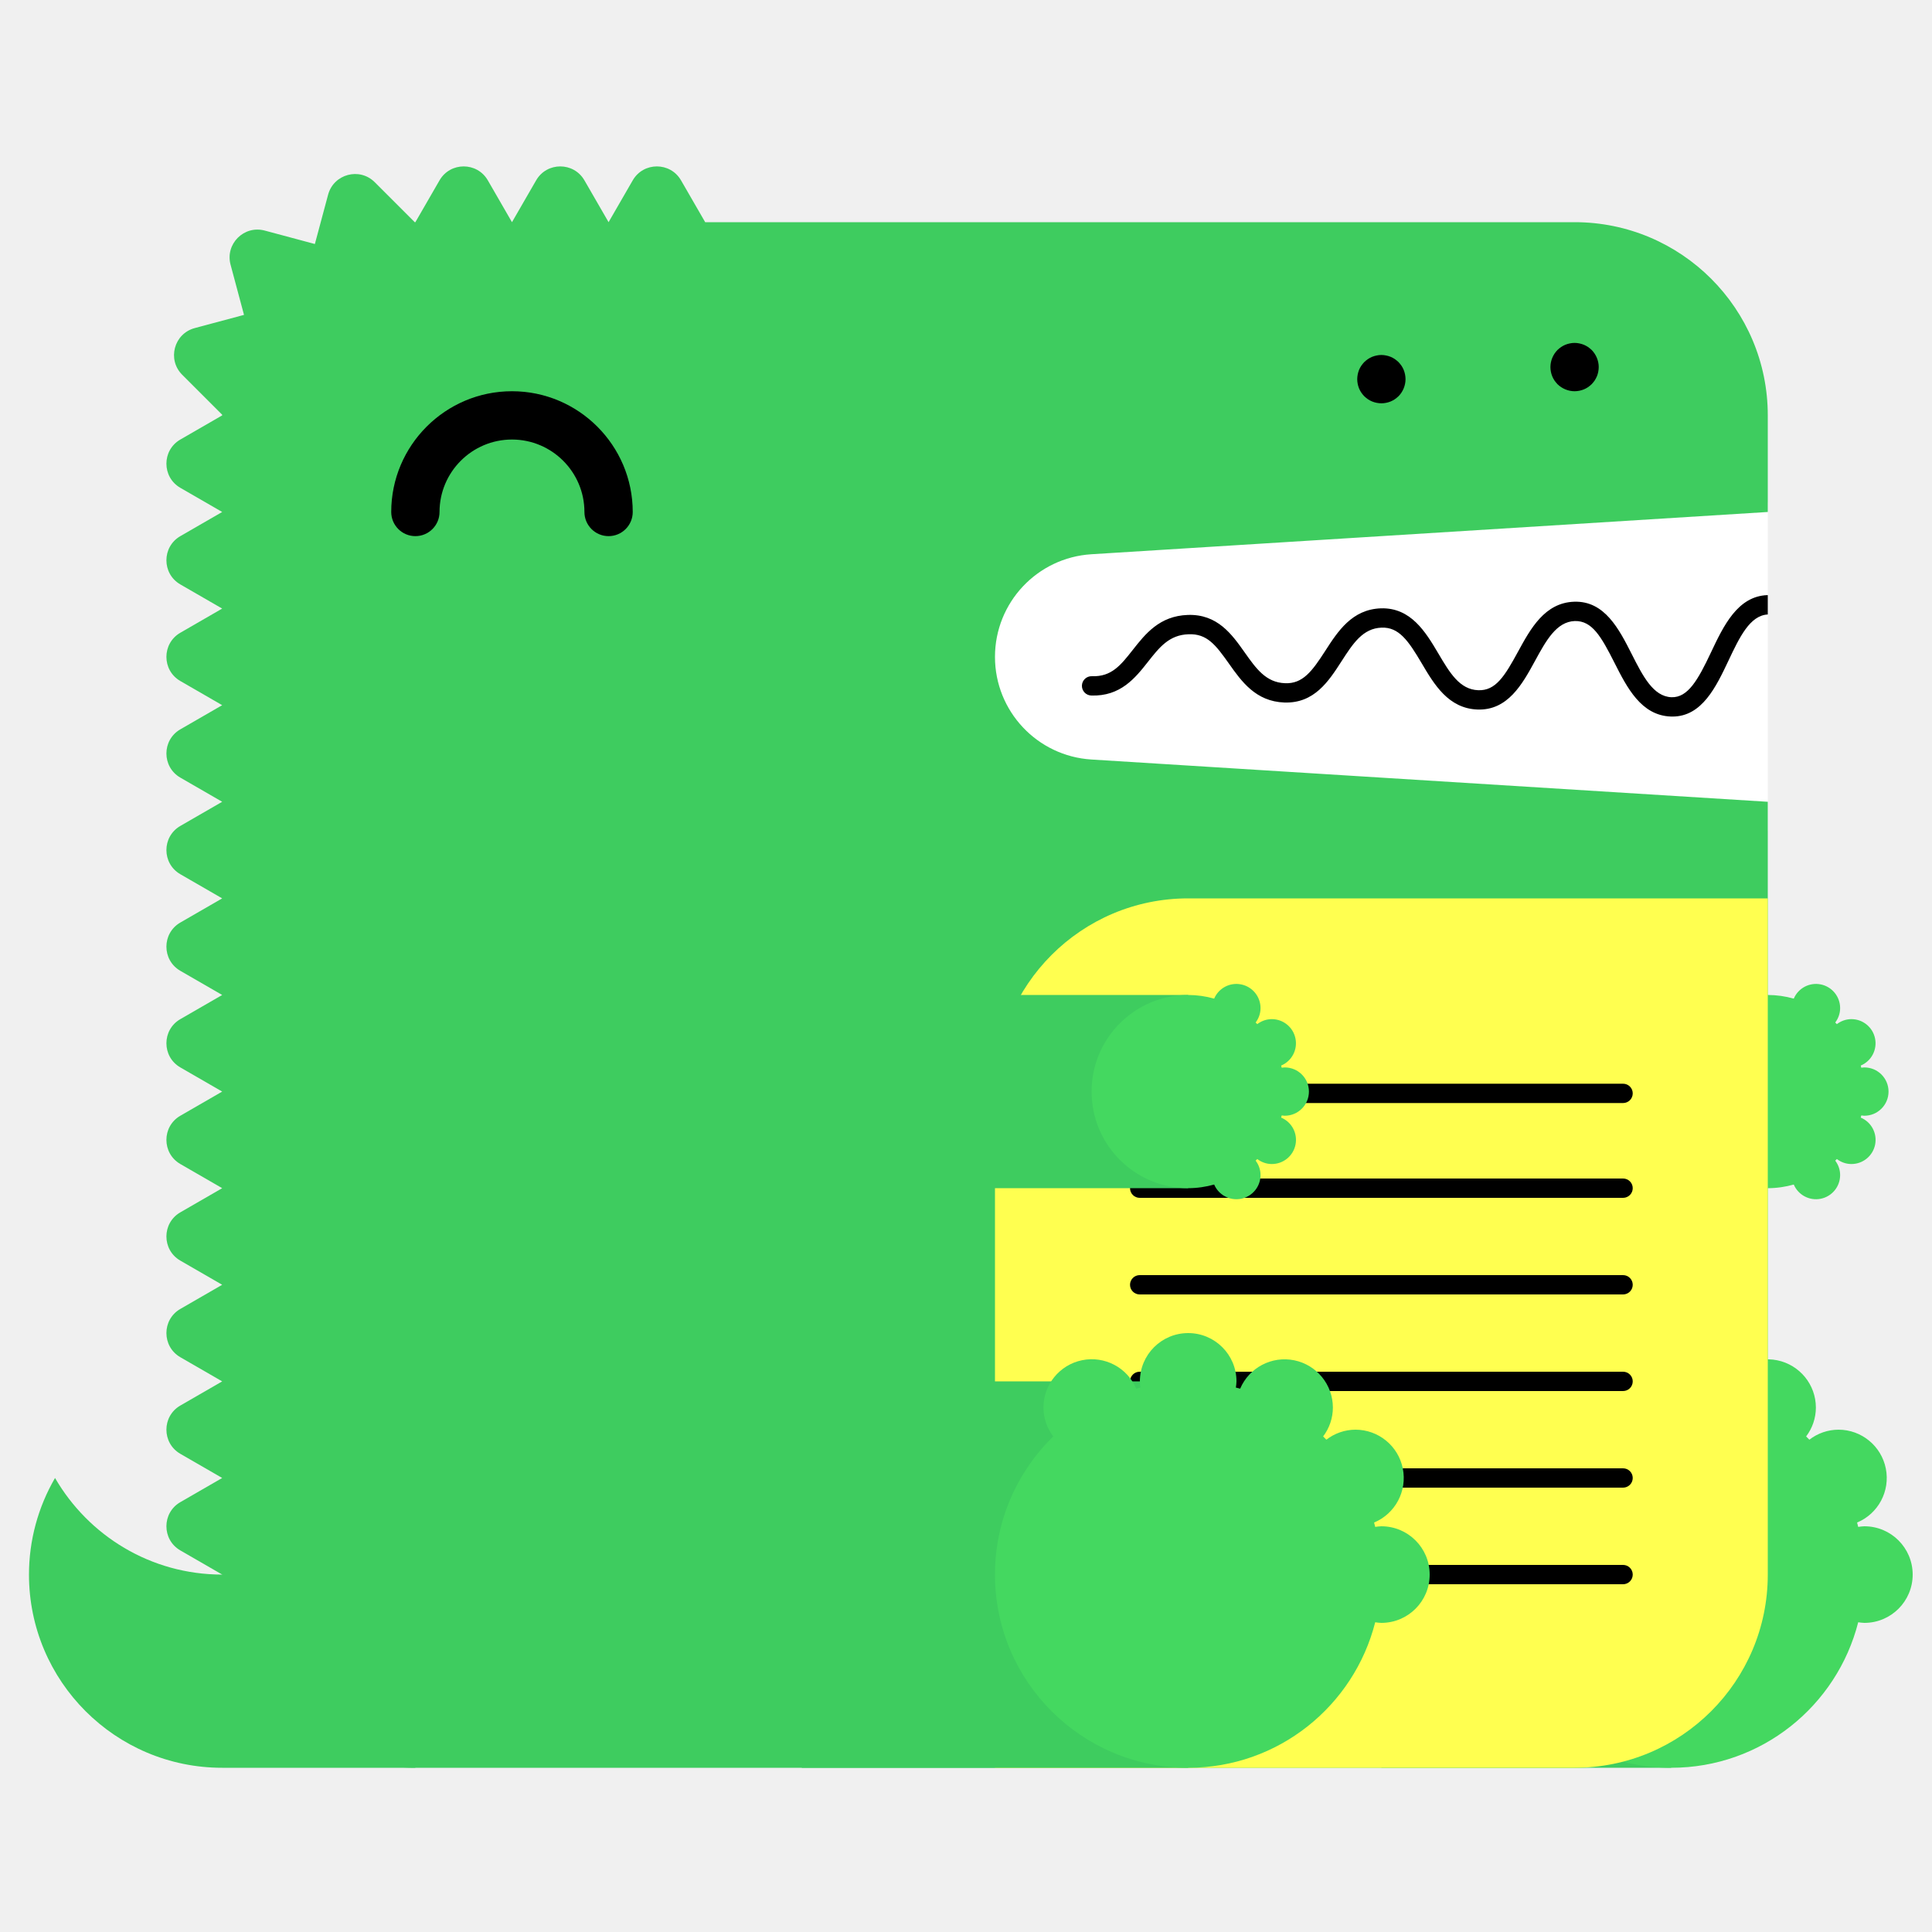
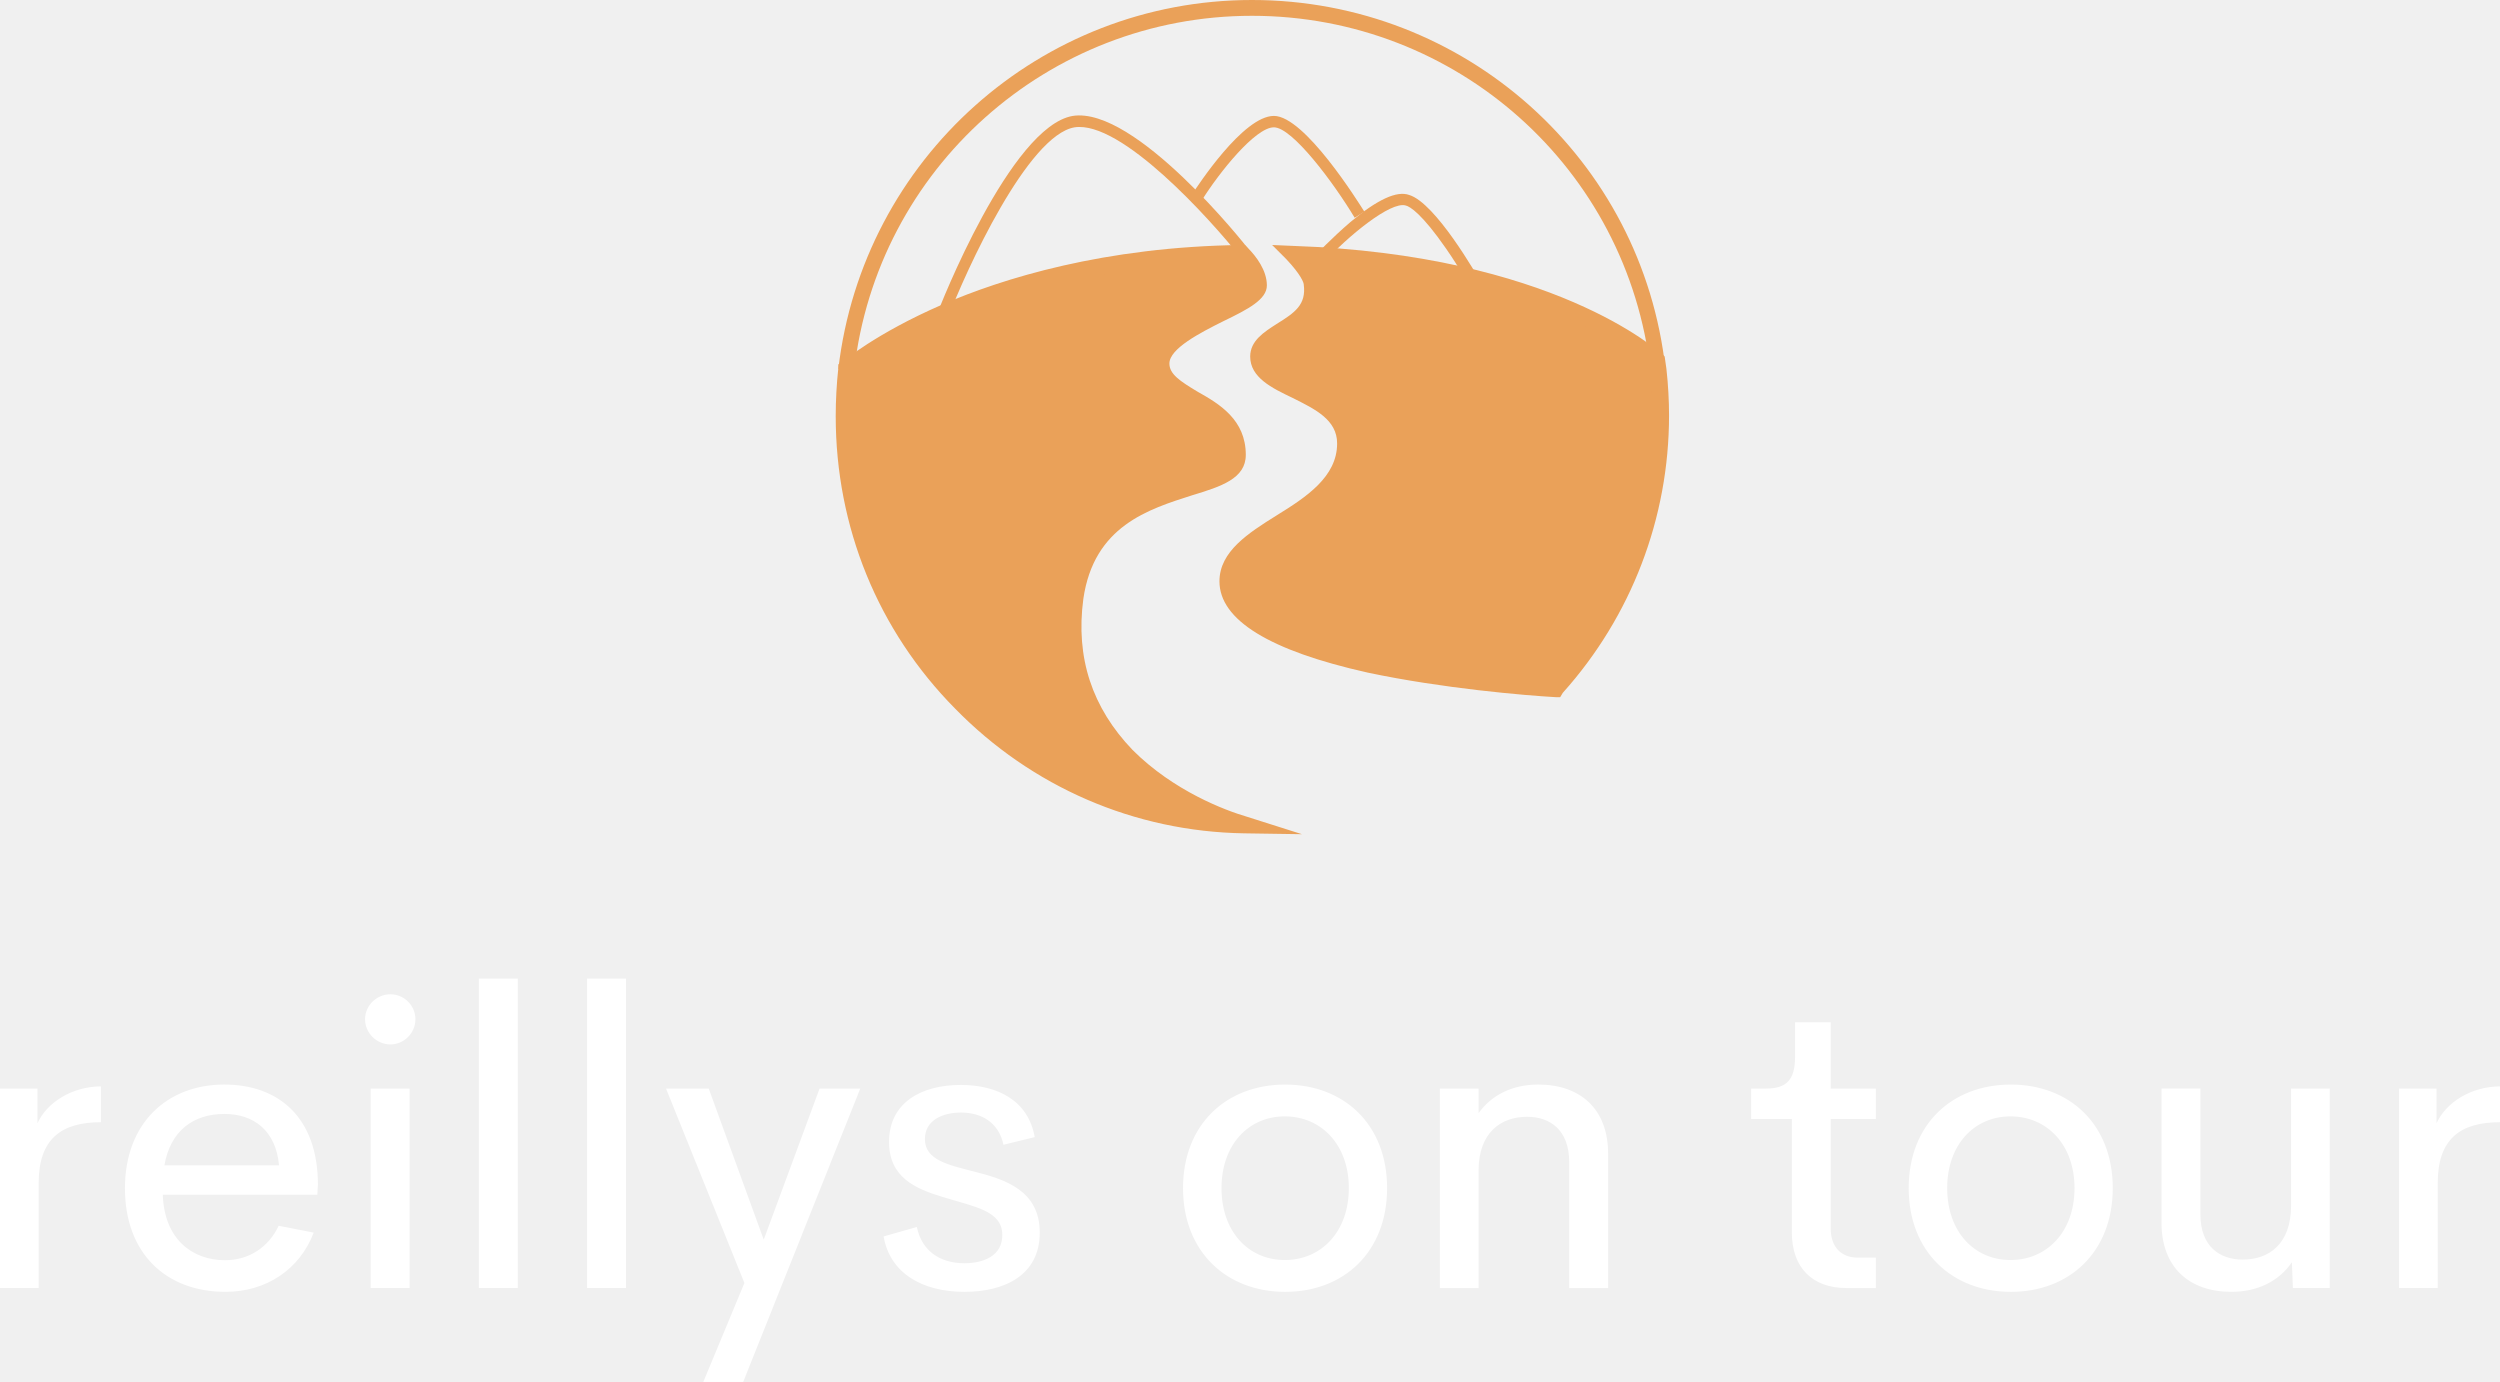
- <svg xmlns="http://www.w3.org/2000/svg" width="200" height="200" viewBox="0 0 200 200">
-   <g fill="none" fill-rule="evenodd">
-     <path fill="#FFF" d="M99 52h84v34H99z" />
-     <path d="M23 163c-7.398 0-13.843-4.027-17.303-10A19.886 19.886 0 0 0 3 163c0 11.046 8.954 20 20 20h20v-20H23z" fill="#3ECC5F" />
-     <path d="M112.98 57.376L183 53V43c0-11.046-8.954-20-20-20H73l-2.5-4.33c-1.112-1.925-3.889-1.925-5 0L63 23l-2.5-4.33c-1.111-1.925-3.889-1.925-5 0L53 23l-2.5-4.33c-1.111-1.925-3.889-1.925-5 0L43 23c-.022 0-.042.003-.065.003l-4.142-4.141c-1.57-1.571-4.252-.853-4.828 1.294l-1.369 5.104-5.192-1.392c-2.148-.575-4.111 1.389-3.535 3.536l1.39 5.193-5.102 1.367c-2.148.576-2.867 3.259-1.296 4.83l4.142 4.142c0 .021-.003.042-.003.064l-4.33 2.5c-1.925 1.111-1.925 3.889 0 5L23 53l-4.33 2.5c-1.925 1.111-1.925 3.889 0 5L23 63l-4.33 2.5c-1.925 1.111-1.925 3.889 0 5L23 73l-4.33 2.5c-1.925 1.111-1.925 3.889 0 5L23 83l-4.33 2.5c-1.925 1.111-1.925 3.889 0 5L23 93l-4.33 2.5c-1.925 1.111-1.925 3.889 0 5L23 103l-4.33 2.5c-1.925 1.111-1.925 3.889 0 5L23 113l-4.33 2.5c-1.925 1.111-1.925 3.889 0 5L23 123l-4.33 2.5c-1.925 1.111-1.925 3.889 0 5L23 133l-4.33 2.5c-1.925 1.111-1.925 3.889 0 5L23 143l-4.33 2.5c-1.925 1.111-1.925 3.889 0 5L23 153l-4.33 2.5c-1.925 1.111-1.925 3.889 0 5L23 163c0 11.046 8.954 20 20 20h120c11.046 0 20-8.954 20-20V83l-70.02-4.376A10.645 10.645 0 0 1 103 68c0-5.621 4.37-10.273 9.98-10.624" fill="#3ECC5F" />
-     <path fill="#3ECC5F" d="M143 183h30v-40h-30z" />
-     <path d="M193 158c-.219 0-.428.037-.639.064-.038-.15-.074-.301-.116-.451A5 5 0 0 0 190.32 148a4.96 4.96 0 0 0-3.016 1.036 26.531 26.531 0 0 0-.335-.336 4.955 4.955 0 0 0 1.011-2.987 5 5 0 0 0-9.599-1.959c-.148-.042-.297-.077-.445-.115.027-.211.064-.42.064-.639a5 5 0 0 0-5-5 5 5 0 0 0-5 5c0 .219.037.428.064.639-.148.038-.297.073-.445.115a4.998 4.998 0 0 0-9.599 1.959c0 1.125.384 2.151 1.011 2.987-3.717 3.632-6.031 8.693-6.031 14.3 0 11.046 8.954 20 20 20 9.339 0 17.16-6.41 19.361-15.064.211.027.42.064.639.064a5 5 0 0 0 5-5 5 5 0 0 0-5-5" fill="#44D860" />
-     <path fill="#3ECC5F" d="M153 123h30v-20h-30z" />
-     <path d="M193 115.5a2.5 2.5 0 1 0 0-5c-.109 0-.214.019-.319.032-.02-.075-.037-.15-.058-.225a2.501 2.501 0 0 0-.963-4.807c-.569 0-1.088.197-1.508.518a6.653 6.653 0 0 0-.168-.168c.314-.417.506-.931.506-1.494a2.5 2.5 0 0 0-4.8-.979A9.987 9.987 0 0 0 183 103c-5.522 0-10 4.478-10 10s4.478 10 10 10c.934 0 1.833-.138 2.69-.377a2.5 2.5 0 0 0 4.8-.979c0-.563-.192-1.077-.506-1.494.057-.055.113-.111.168-.168.42.321.939.518 1.508.518a2.5 2.5 0 0 0 .963-4.807c.021-.074.038-.15.058-.225.105.013.21.032.319.032" fill="#44D860" />
-     <path d="M63 55.5a2.5 2.5 0 0 1-2.5-2.5c0-4.136-3.364-7.5-7.5-7.5s-7.5 3.364-7.5 7.5a2.5 2.5 0 1 1-5 0c0-6.893 5.607-12.5 12.5-12.5S65.5 46.107 65.5 53a2.5 2.5 0 0 1-2.5 2.5" fill="#000" />
-     <path d="M103 183h60c11.046 0 20-8.954 20-20V93h-60c-11.046 0-20 8.954-20 20v70z" fill="#FFFF50" />
-     <path d="M168.02 124h-50.04a1 1 0 1 1 0-2h50.04a1 1 0 1 1 0 2m0 20h-50.04a1 1 0 1 1 0-2h50.04a1 1 0 1 1 0 2m0 20h-50.04a1 1 0 1 1 0-2h50.04a1 1 0 1 1 0 2m0-49.814h-50.04a1 1 0 1 1 0-2h50.04a1 1 0 1 1 0 2m0 19.814h-50.04a1 1 0 1 1 0-2h50.04a1 1 0 1 1 0 2m0 20h-50.04a1 1 0 1 1 0-2h50.04a1 1 0 1 1 0 2M183 61.611c-.012 0-.022-.006-.034-.005-3.09.105-4.552 3.196-5.842 5.923-1.346 2.85-2.387 4.703-4.093 4.647-1.889-.068-2.969-2.202-4.113-4.46-1.314-2.594-2.814-5.536-5.963-5.426-3.046.104-4.513 2.794-5.807 5.167-1.377 2.528-2.314 4.065-4.121 3.994-1.927-.07-2.951-1.805-4.136-3.813-1.321-2.236-2.848-4.75-5.936-4.664-2.994.103-4.465 2.385-5.763 4.4-1.373 2.13-2.335 3.428-4.165 3.351-1.973-.07-2.992-1.51-4.171-3.177-1.324-1.873-2.816-3.993-5.895-3.89-2.928.1-4.399 1.97-5.696 3.618-1.232 1.564-2.194 2.802-4.229 2.724a1 1 0 0 0-.072 2c3.017.101 4.545-1.8 5.872-3.487 1.177-1.496 2.193-2.787 4.193-2.855 1.926-.082 2.829 1.115 4.195 3.045 1.297 1.834 2.769 3.914 5.731 4.021 3.103.104 4.596-2.215 5.918-4.267 1.182-1.834 2.202-3.417 4.15-3.484 1.793-.067 2.769 1.35 4.145 3.681 1.297 2.197 2.766 4.686 5.787 4.796 3.125.108 4.634-2.62 5.949-5.035 1.139-2.088 2.214-4.06 4.119-4.126 1.793-.042 2.728 1.595 4.111 4.33 1.292 2.553 2.757 5.445 5.825 5.556l.169.003c3.064 0 4.518-3.075 5.805-5.794 1.139-2.41 2.217-4.68 4.067-4.773v-2z" fill="#000" />
-     <path fill="#3ECC5F" d="M83 183h40v-40H83z" />
-     <path d="M143 158c-.219 0-.428.037-.639.064-.038-.15-.074-.301-.116-.451A5 5 0 0 0 140.32 148a4.96 4.96 0 0 0-3.016 1.036 26.531 26.531 0 0 0-.335-.336 4.955 4.955 0 0 0 1.011-2.987 5 5 0 0 0-9.599-1.959c-.148-.042-.297-.077-.445-.115.027-.211.064-.42.064-.639a5 5 0 0 0-5-5 5 5 0 0 0-5 5c0 .219.037.428.064.639-.148.038-.297.073-.445.115a4.998 4.998 0 0 0-9.599 1.959c0 1.125.384 2.151 1.011 2.987-3.717 3.632-6.031 8.693-6.031 14.3 0 11.046 8.954 20 20 20 9.339 0 17.16-6.41 19.361-15.064.211.027.42.064.639.064a5 5 0 0 0 5-5 5 5 0 0 0-5-5" fill="#44D860" />
-     <path fill="#3ECC5F" d="M83 123h40v-20H83z" />
-     <path d="M133 115.5a2.5 2.5 0 1 0 0-5c-.109 0-.214.019-.319.032-.02-.075-.037-.15-.058-.225a2.501 2.501 0 0 0-.963-4.807c-.569 0-1.088.197-1.508.518a6.653 6.653 0 0 0-.168-.168c.314-.417.506-.931.506-1.494a2.5 2.5 0 0 0-4.8-.979A9.987 9.987 0 0 0 123 103c-5.522 0-10 4.478-10 10s4.478 10 10 10c.934 0 1.833-.138 2.69-.377a2.5 2.5 0 0 0 4.8-.979c0-.563-.192-1.077-.506-1.494.057-.055.113-.111.168-.168.42.321.939.518 1.508.518a2.5 2.5 0 0 0 .963-4.807c.021-.074.038-.15.058-.225.105.013.21.032.319.032" fill="#44D860" />
-     <path d="M143 41.75c-.16 0-.33-.02-.49-.05a2.52 2.52 0 0 1-.47-.14c-.15-.06-.29-.14-.431-.23-.13-.09-.259-.2-.38-.31-.109-.12-.219-.24-.309-.38s-.17-.28-.231-.43a2.619 2.619 0 0 1-.189-.96c0-.16.02-.33.05-.49.03-.16.08-.31.139-.47.061-.15.141-.29.231-.43.09-.13.2-.26.309-.38.121-.11.25-.22.38-.31.141-.09.281-.17.431-.23.149-.06.31-.11.47-.14.32-.07.65-.07.98 0 .159.03.32.08.47.14.149.06.29.14.43.23.13.09.259.2.38.31.11.12.22.25.31.38.09.14.17.28.23.43.06.16.11.31.14.47.029.16.05.33.05.49 0 .66-.271 1.31-.73 1.77-.121.11-.25.22-.38.31-.14.09-.281.17-.43.23a2.565 2.565 0 0 1-.96.19m20-1.25c-.66 0-1.3-.27-1.771-.73a3.802 3.802 0 0 1-.309-.38c-.09-.14-.17-.28-.231-.43a2.619 2.619 0 0 1-.189-.96c0-.66.27-1.3.729-1.77.121-.11.25-.22.38-.31.141-.09.281-.17.431-.23.149-.06.31-.11.47-.14.32-.07.66-.07.98 0 .159.03.32.08.47.14.149.06.29.14.43.23.13.09.259.2.38.31.459.47.73 1.11.73 1.77 0 .16-.021.33-.05.49-.03.16-.08.32-.14.47-.07.15-.14.29-.23.43-.09.13-.2.26-.31.38-.121.11-.25.22-.38.31-.14.09-.281.17-.43.23a2.565 2.565 0 0 1-.96.19" fill="#000" />
+ <svg xmlns="http://www.w3.org/2000/svg" width="396" height="218.895" viewBox="0 0 350 193.468" class="looka-1j8o68f">
+   <defs id="SvgjsDefs1063" />
+   <g id="SvgjsG1064" featurekey="1p4tPl-0" transform="matrix(1.229364,0,0,1.229364,113.8037,-3.319284)" fill="#eaa159">
+     <g>
+       <path d="M95.4,45C92.8,21.9,73.3,4.5,50,4.5C26.8,4.5,7.3,21.9,4.7,44.9l-1.8-0.2c2.8-23.9,23-42,47.1-42   c24.2,0,44.5,18.1,47.1,42.1L95.4,45z" />
+     </g>
+     <g>
+       <path d="M15.3,39.1l-1.2-0.5c0.3-0.9,8.4-21.5,15.5-22.7c7.1-1.1,19.6,14.6,20.1,15.3l-1,0.8c-3.5-4.4-13.6-15.6-18.9-14.8   C24.5,18.1,17.5,33.3,15.3,39.1z" />
+     </g>
+     <g>
+       <path d="M74.9,35.5c0,0-1.2-2.2-2.8-4.5c-2.7-3.9-4.1-4.8-4.6-4.9c-1.7-0.5-6.6,3.5-9.4,6.6l-0.9-0.9c0.1-0.1,1.9-2,4-3.8   c3.1-2.6,5.3-3.6,6.7-3.1c3,0.9,7.7,9.1,8.2,10L74.9,35.5z" />
+     </g>
+     <g>
+       <path d="M61.7,27.5c-2.4-4-7.1-10.3-9.2-10.3c-2.1,0-6.2,5.1-8.2,8.3l-1.1-0.7c0.6-0.9,5.8-8.9,9.3-8.9c3.5,0,9.6,9.8,10.3,10.9   L61.7,27.5z" />
+     </g>
+     <g>
+       <path stroke="#eaa159" stroke-width="1.803" stroke-miterlimit="10" d="M96.3,44.9" fill="#eaa159" />
+     </g>
+     <g>
+       <path stroke="#eaa159" stroke-width="1.803" stroke-miterlimit="10" d="M3.8,44.8" fill="#eaa159" />
+     </g>
+     <g>
+       <g>
+         <path d="M56.8,35.1c0.7,5.3-6.1,5.1-6.1,8.3c0,4.1,9.9,4,9.9,9.9c0,8.1-13.3,9.4-13.3,15.7c0,9.3,30.6,11.8,37.5,12.2    c7.4-8.2,11.8-19.1,11.8-31c0-1.8-0.1-3.5-0.3-5.2l-0.1-1.1c0,0-11.9-11.1-41.6-12.2C55.4,32.6,56.7,34,56.8,35.1z" />
+         <path d="M85.1,82.1l-0.4,0c-3.6-0.2-13-1-21.5-2.8C52,76.8,46.3,73.3,46.3,68.9c0-3.4,3.3-5.5,6.5-7.5c3.4-2.1,6.9-4.4,6.9-8.2    c0-2.7-2.5-3.9-5.1-5.2c-2.3-1.1-4.8-2.3-4.8-4.7c0-1.8,1.6-2.8,3-3.7c2.1-1.3,3.4-2.2,3.1-4.5c0-0.2-0.3-1.1-2-2.9l-1.6-1.6    l2.3,0.1c29.7,1,41.7,12,42.2,12.4l0.2,0.2l0.2,1.4c0.2,1.8,0.3,3.6,0.3,5.3c0,11.7-4.3,22.9-12.1,31.6L85.1,82.1z M56.6,32.7    c0.7,0.9,1,1.6,1.1,2.3c0.5,3.6-2.1,5.2-3.9,6.3c-1.3,0.8-2.2,1.3-2.2,2.1c0,1.2,1.4,2,3.7,3.1c2.7,1.3,6.1,3,6.1,6.8    c0,4.8-4.1,7.4-7.7,9.7c-3,1.9-5.6,3.6-5.6,6c0,3.4,5.3,6.4,15.4,8.6c8.1,1.7,16.9,2.5,20.8,2.7c7.3-8.3,11.3-19,11.3-30.1    c0-1.7-0.1-3.4-0.3-5.1l-0.1-0.7C93.5,42.8,81.9,34,56.6,32.7z" />
+       </g>
+       <g>
+         <path d="M29.9,70.9c2-14.3,18.5-11,18.5-16.3c0-6.3-8.7-6.3-8.7-10.4s11.1-6.5,11.1-8.9c0-1.5-1.1-2.8-1.9-3.7    c-30.1,0.3-45,13.2-45,13.2c-0.2,1.8-0.3,3.6-0.3,5.4c0,25.4,20.4,46.1,45.6,46.5C41.3,94.3,27.7,86.7,29.9,70.9z" />
+         <path d="M55.7,97.7l-6.6-0.1c-12.5-0.2-24.2-5.3-32.9-14.2C7.4,74.5,2.6,62.7,2.6,50.1c0-1.8,0.1-3.7,0.3-5.5l0-0.4l0.3-0.2    c0.2-0.1,3.9-3.3,11.5-6.6c6.9-3,18.5-6.6,34.1-6.8l0.4,0l0.3,0.3c1,1,2.2,2.6,2.2,4.3c0,1.6-2.1,2.7-5,4.1    c-2.6,1.3-6.1,3.1-6.1,4.8c0,1.2,1.2,2,3.2,3.2c2.5,1.4,5.5,3.2,5.5,7.2c0,2.7-2.8,3.6-6.1,4.6c-5,1.6-11.2,3.5-12.4,11.8    c-0.9,6.7,1,12.4,5.6,17.2c4.7,4.7,10.6,6.9,13,7.6L55.7,97.7z M4.6,45.2c-0.2,1.6-0.3,3.3-0.3,4.9c0,12,4.6,23.4,13.1,32    c7,7.2,16,11.7,25.8,13.2c-2.6-1.3-5.5-3.2-8.1-5.8C30,84.3,28,78,29,70.8c1.3-9.4,8.7-11.7,13.6-13.3c3-0.9,4.9-1.6,4.9-2.9    c0-3-2.2-4.3-4.6-5.6c-2-1.2-4.1-2.4-4.1-4.7c0-2.9,3.8-4.8,7.1-6.4c1.4-0.7,3.8-1.9,4-2.5c0-0.8-0.5-1.8-1.4-2.8    C21.4,32.9,6.7,43.6,4.6,45.2z" />
+       </g>
+     </g>
+   </g>
+   <g id="SvgjsG1065" featurekey="dYASrj-0" transform="matrix(2.888226,0,0,2.888226,-4.851352,122.5589)" fill="#ffffff">
+     <path d="M3.496 12.012 c0.469 -1.025 1.69 -1.777 3.076 -1.787 l0 1.738 c-1.914 0 -3.018 0.801 -3.018 2.949 l0 5.088 l-1.875 0 l0 -9.668 l1.816 0 l0 1.68 z M17.09 14.98 l-0.029 0.498 l-7.49 0 c0.068 2.139 1.416 3.174 3.018 3.174 c1.152 0 2.109 -0.625 2.598 -1.67 l1.699 0.332 c-0.684 1.797 -2.314 2.871 -4.277 2.871 c-2.871 0 -4.873 -1.855 -4.873 -5.019 s2.051 -5.029 4.814 -5.029 c2.627 0 4.531 1.582 4.541 4.844 z M12.559 11.562 c-1.494 0 -2.617 0.801 -2.91 2.49 l5.557 0 c-0.156 -1.68 -1.221 -2.49 -2.647 -2.49 z M20.605 8.193 c-0.664 0 -1.23 -0.547 -1.23 -1.221 s0.566 -1.211 1.23 -1.211 c0.654 0 1.211 0.537 1.211 1.211 s-0.557 1.221 -1.211 1.221 z M19.648 20 l0 -9.668 l1.885 0 l0 9.668 l-1.885 0 z M24.893 20 l0 -15 l1.885 0 l0 15 l-1.885 0 z M30.137 20 l0 -15 l1.885 0 l0 15 l-1.885 0 z M41.406 10.332 l1.973 0 l-5.674 14.219 l-1.934 0 l1.992 -4.795 l-3.799 -9.424 l2.07 0 l2.666 7.324 z M48.437 20.186 c-2.07 0 -3.623 -0.918 -3.926 -2.686 l1.611 -0.459 c0.234 1.152 1.113 1.758 2.305 1.758 c0.898 0 1.865 -0.342 1.836 -1.406 c-0.029 -1.143 -1.338 -1.328 -2.891 -1.807 c-1.318 -0.4 -2.598 -0.947 -2.598 -2.666 c0 -1.914 1.572 -2.764 3.477 -2.764 c1.777 0 3.272 0.752 3.584 2.529 l-1.514 0.371 c-0.234 -1.103 -1.094 -1.562 -2.061 -1.562 c-0.859 0 -1.748 0.352 -1.748 1.289 c0 1.016 1.143 1.25 2.383 1.572 c1.514 0.381 3.184 0.918 3.184 2.959 c0 2.08 -1.728 2.871 -3.643 2.871 z M63.975 20.186 c-2.822 0 -4.951 -1.924 -4.951 -5.029 c0 -3.096 2.109 -5.019 4.951 -5.019 s4.941 1.924 4.941 5.019 c0 3.106 -2.109 5.029 -4.941 5.029 z M63.955 18.643 c1.768 0 3.106 -1.367 3.106 -3.486 c0 -2.109 -1.338 -3.477 -3.106 -3.477 c-1.748 0 -3.066 1.367 -3.066 3.477 c0 2.119 1.318 3.486 3.066 3.486 z M76.24 10.137 c2.041 0 3.389 1.182 3.389 3.35 l0 6.514 l-1.885 0 l0 -6.094 c0 -1.592 -0.947 -2.207 -2.041 -2.207 c-1.289 0 -2.344 0.781 -2.353 2.588 l0 5.713 l-1.875 0 l0 -9.668 l1.875 0 l0 1.191 c0.625 -0.879 1.641 -1.387 2.891 -1.387 z M91.172 20 c-1.631 0 -2.637 -0.977 -2.637 -2.695 l0 -5.498 l-1.973 0 l0 -1.475 l0.713 0 c1.006 0 1.416 -0.42 1.416 -1.543 l0 -1.67 l1.728 0 l0 3.213 l2.188 0 l0 1.475 l-2.188 0 l0 5.303 c0 0.928 0.537 1.416 1.299 1.416 l0.889 0 l0 1.475 l-1.435 0 z M99.15 20.186 c-2.822 0 -4.951 -1.924 -4.951 -5.029 c0 -3.096 2.109 -5.019 4.951 -5.019 s4.941 1.924 4.941 5.019 c0 3.106 -2.109 5.029 -4.941 5.029 z M99.131 18.643 c1.768 0 3.106 -1.367 3.106 -3.486 c0 -2.109 -1.338 -3.477 -3.106 -3.477 c-1.748 0 -3.066 1.367 -3.066 3.477 c0 2.119 1.318 3.486 3.066 3.486 z M112.734 10.332 l1.875 0 l0 9.668 l-1.787 0 l-0.049 -1.25 c-0.615 0.908 -1.65 1.435 -2.93 1.435 c-2.041 0 -3.389 -1.182 -3.389 -3.35 l0 -6.504 l1.885 0 l0 6.094 c0 1.572 0.947 2.197 2.051 2.197 c1.289 0 2.334 -0.771 2.344 -2.588 l0 -5.703 z M119.785 12.012 c0.469 -1.025 1.69 -1.777 3.076 -1.787 l0 1.738 c-1.914 0 -3.018 0.801 -3.018 2.949 l0 5.088 l-1.875 0 l0 -9.668 l1.816 0 l0 1.68 z" />
  </g>
</svg>
